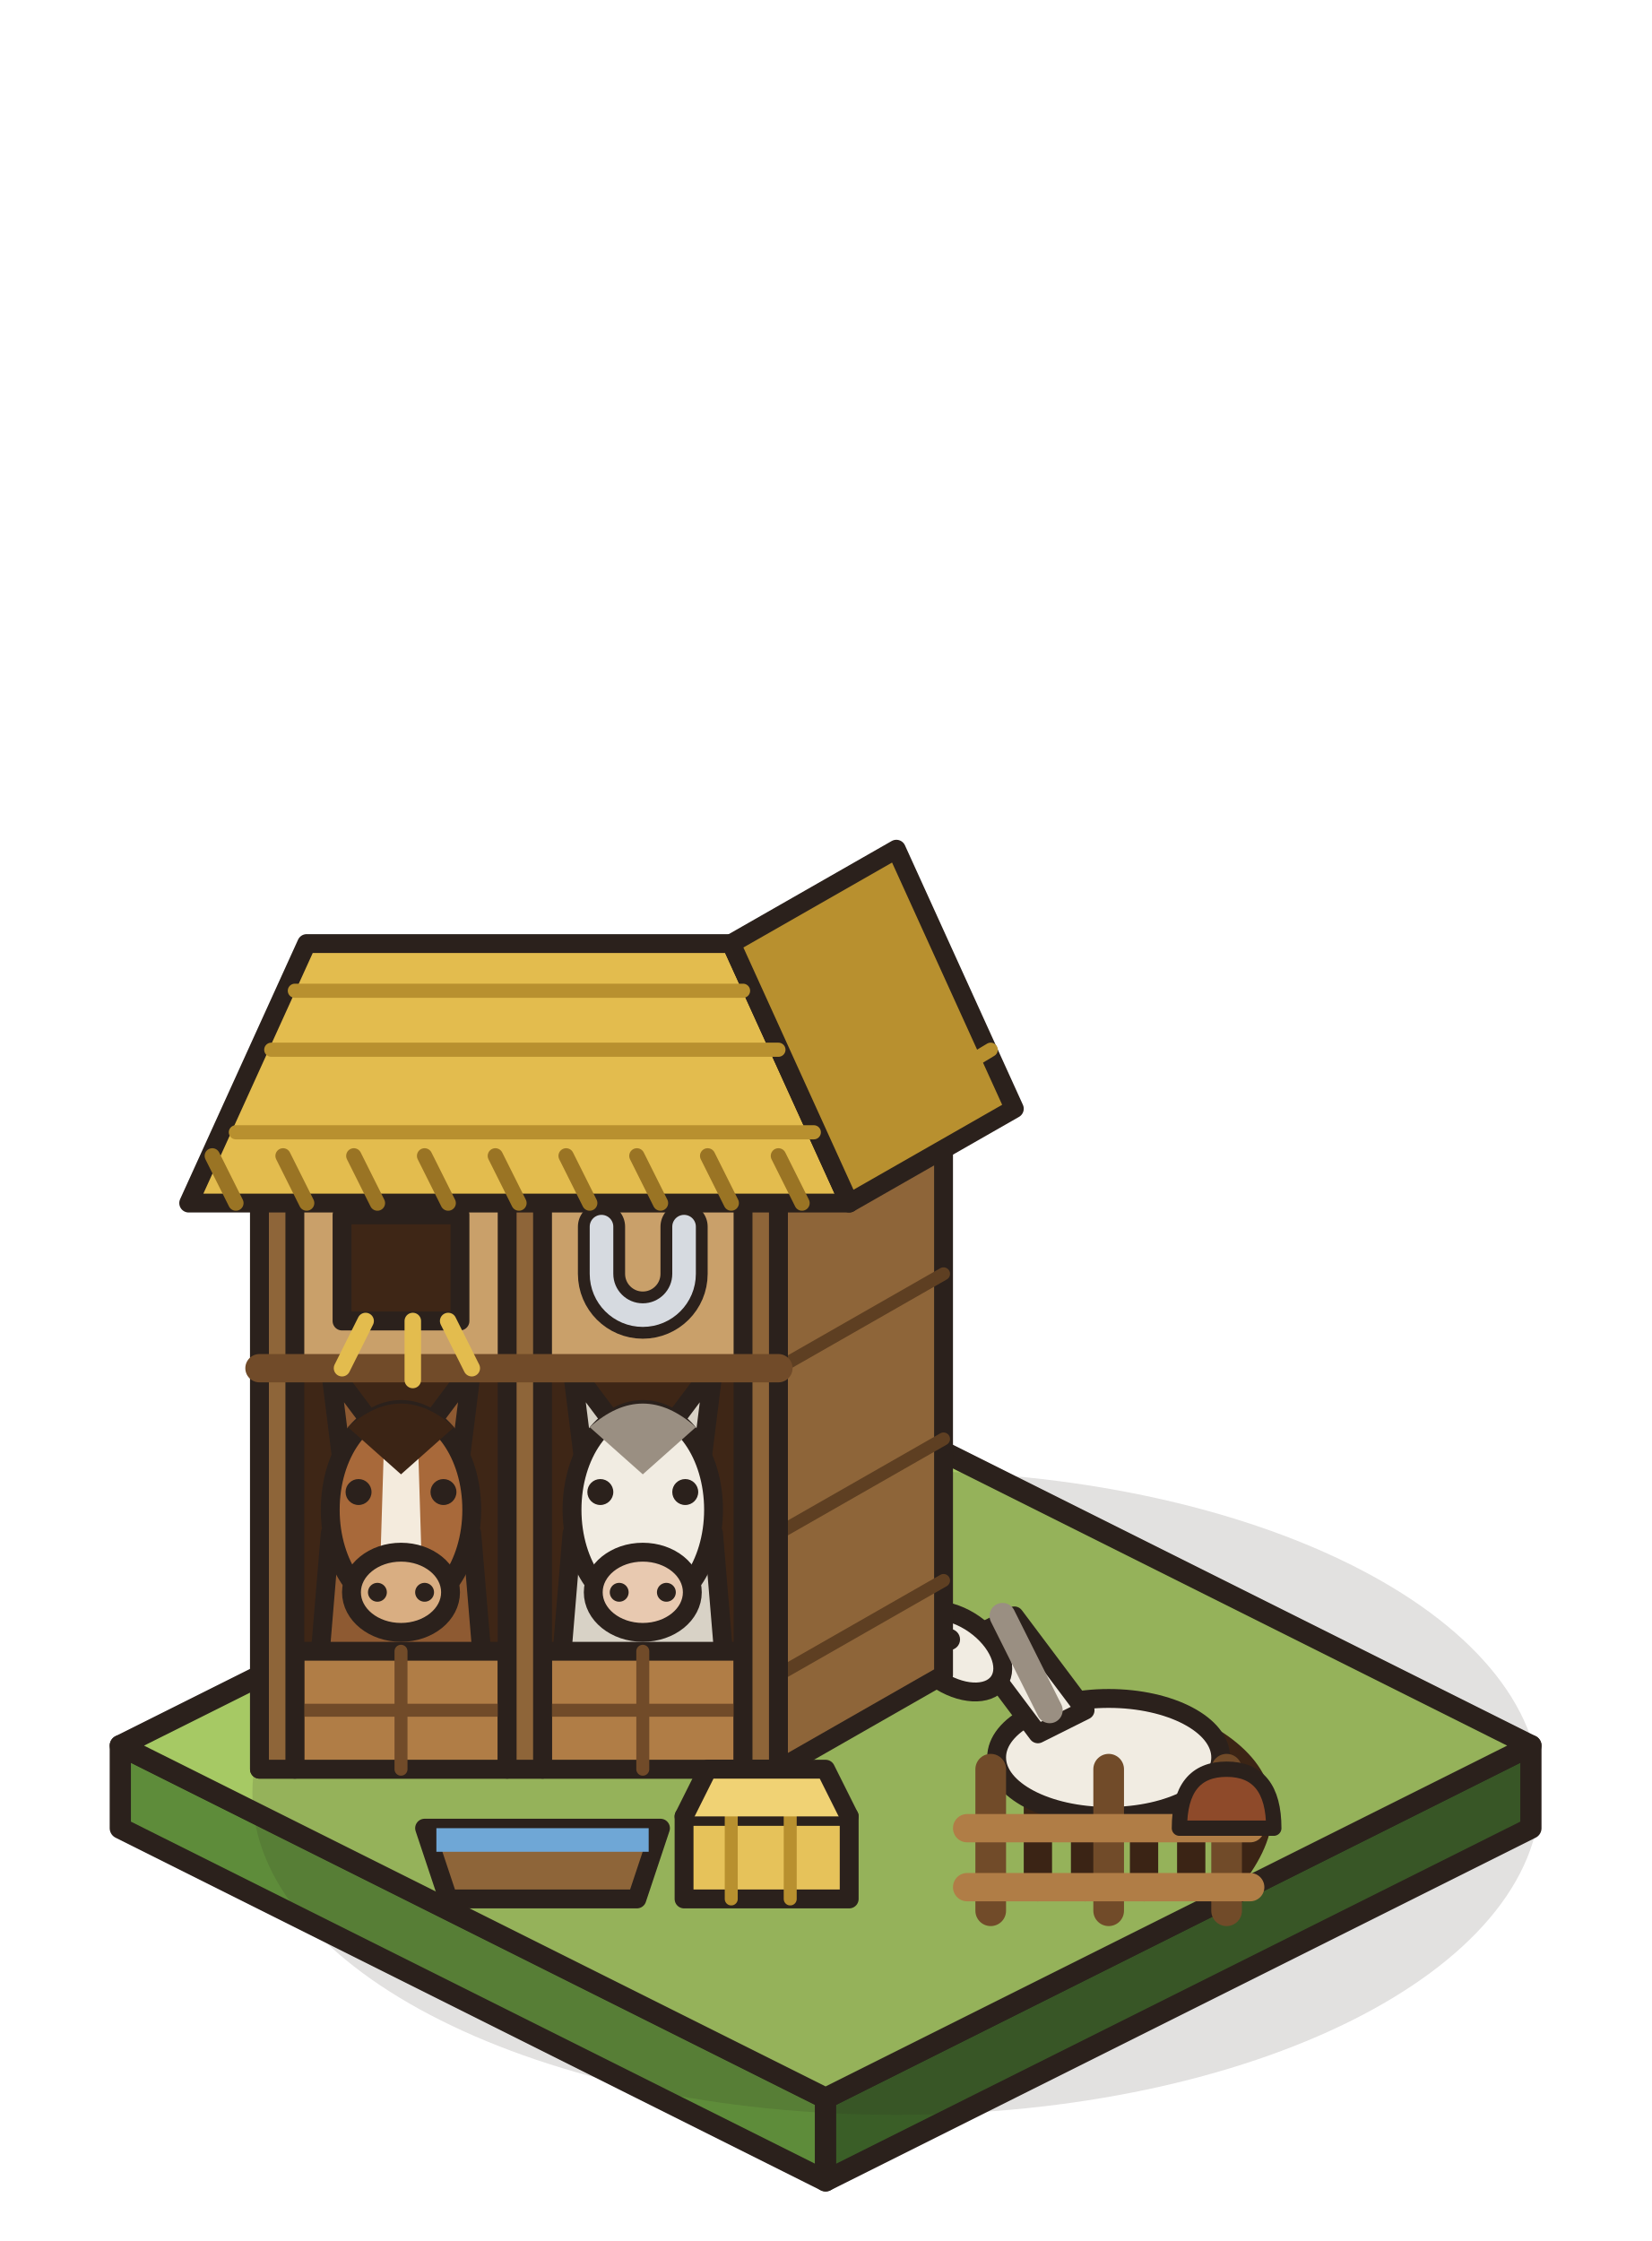
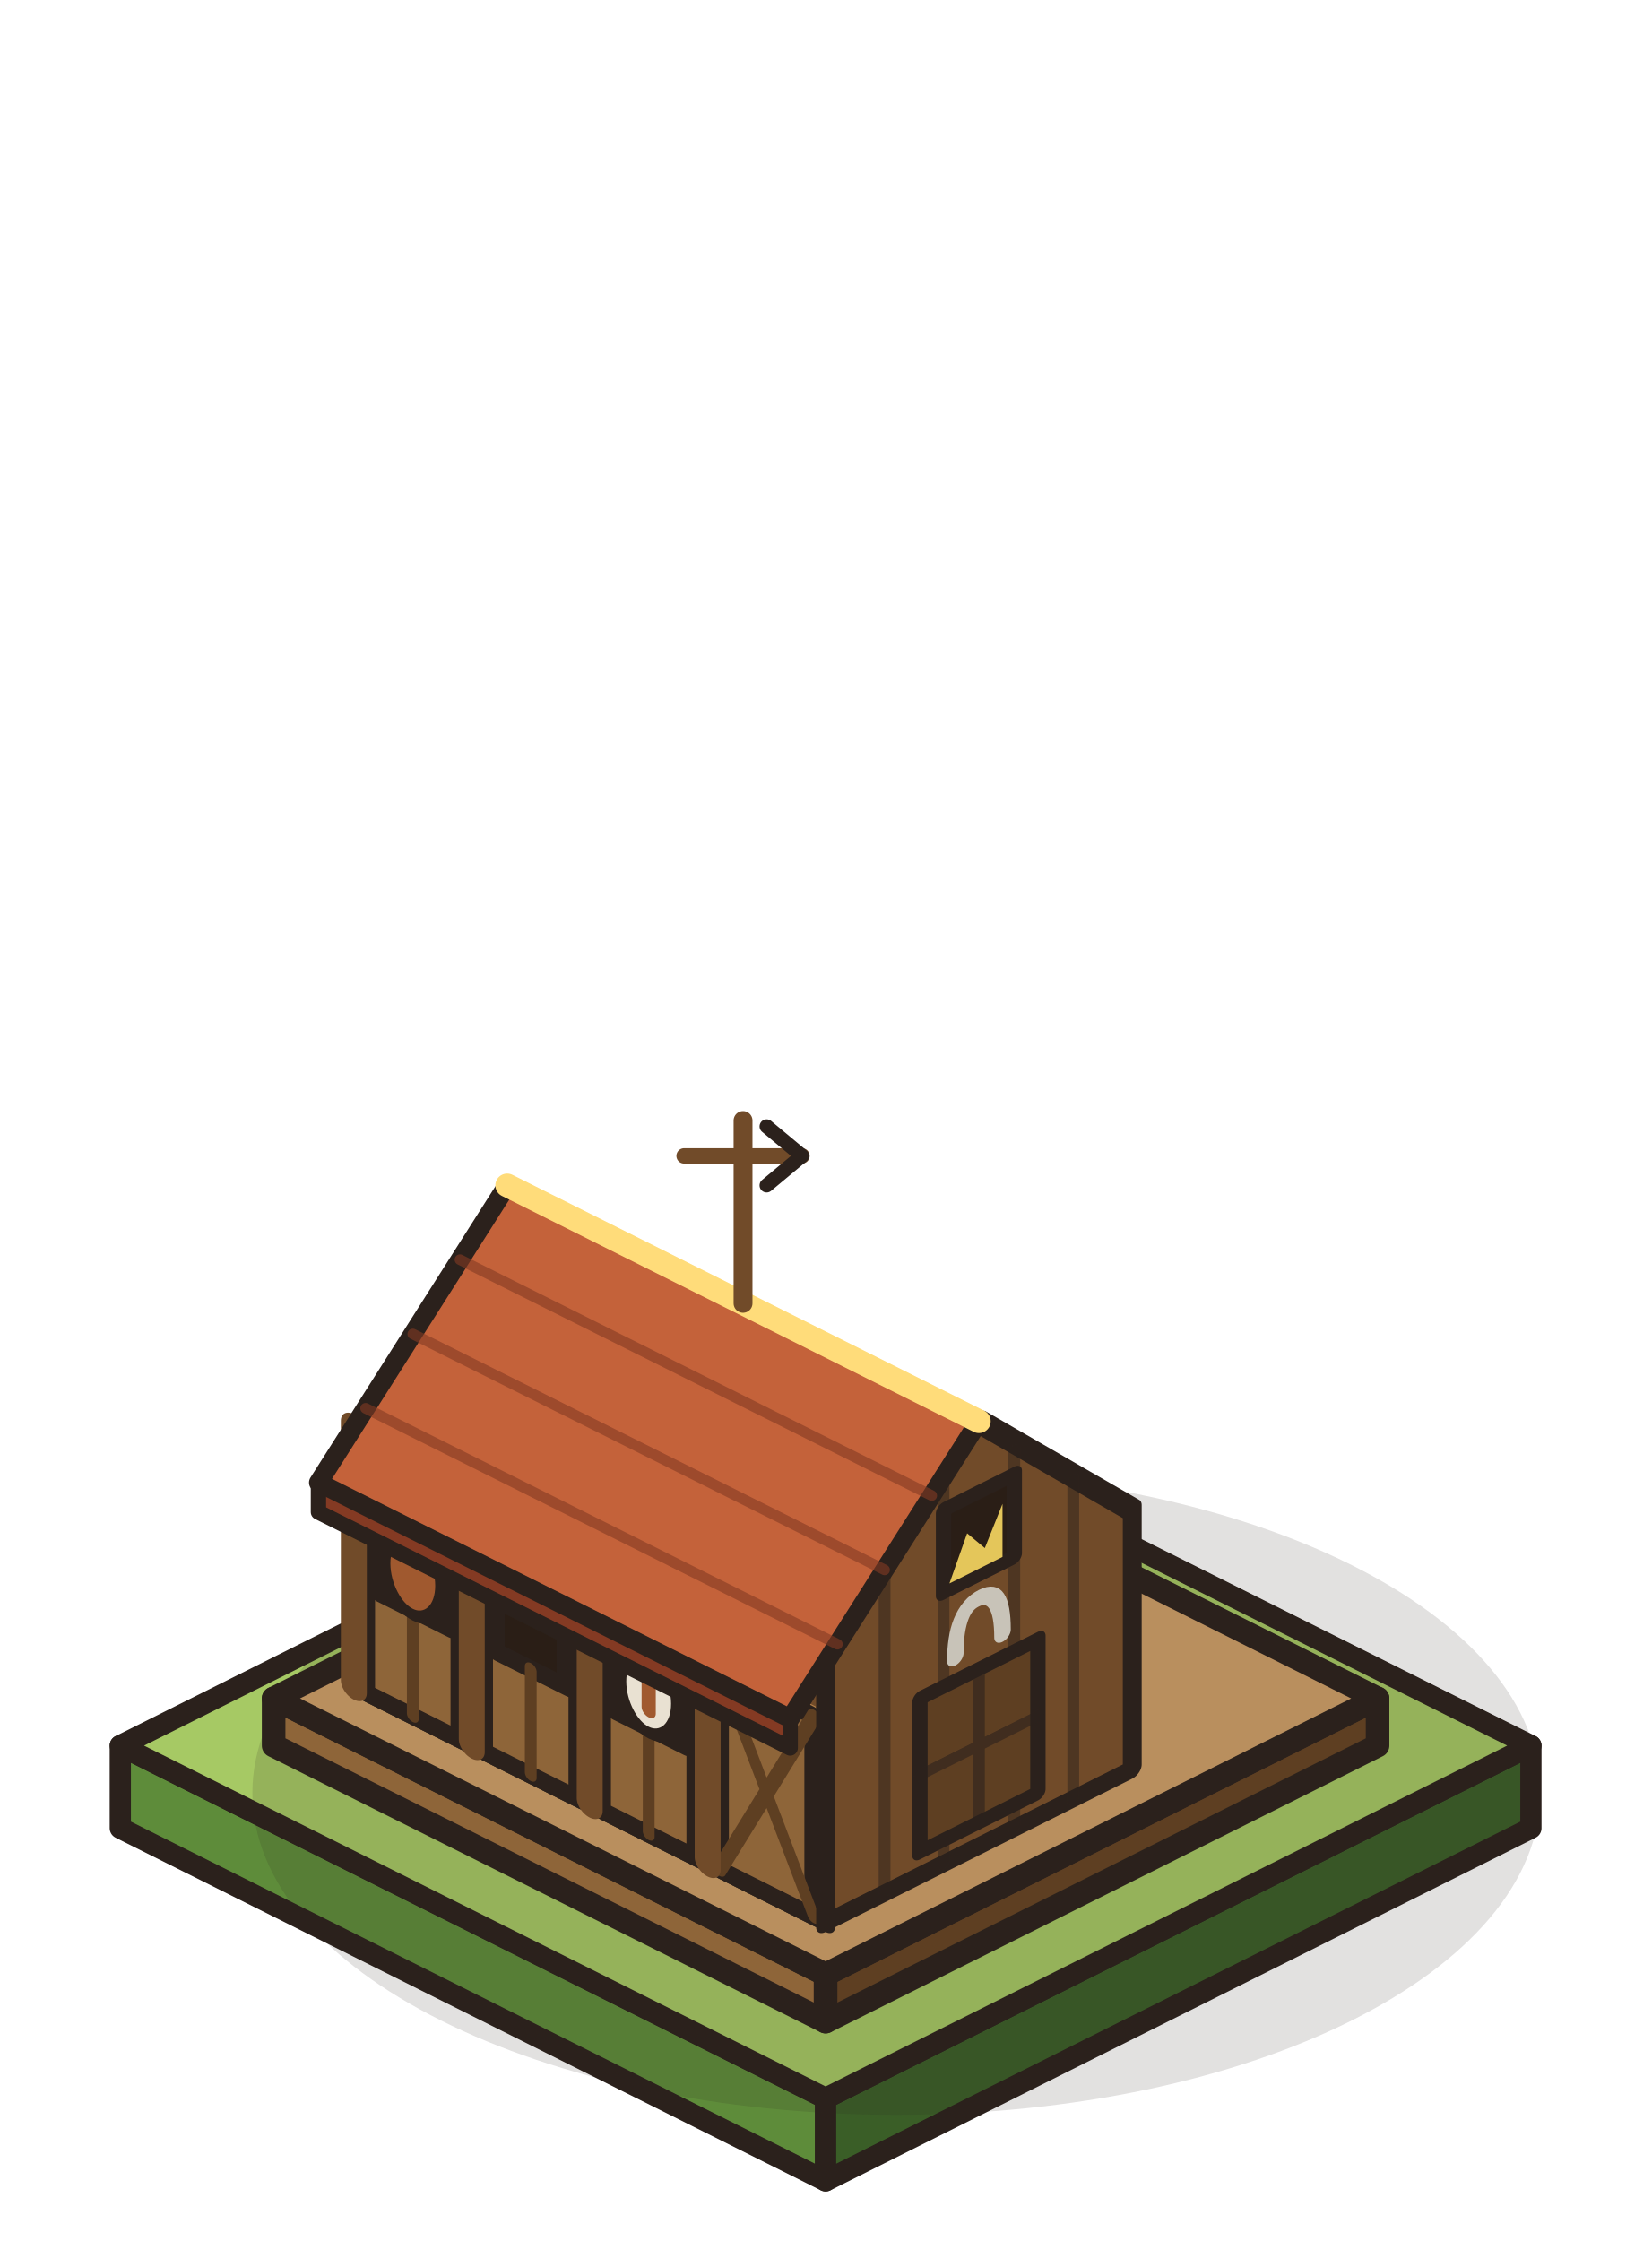
<svg xmlns="http://www.w3.org/2000/svg" viewBox="-70 -122 140 190" width="280" height="380">
  <path d="M-59.8 26L0 55.9L0 62.9L-59.8 33Z" fill="#5E8C3A" stroke="#2B211C" stroke-width="1.8" stroke-linejoin="round" />
  <path d="M59.8 26L0 55.9L0 62.9L59.8 33Z" fill="#3A5E27" stroke="#2B211C" stroke-width="1.8" stroke-linejoin="round" />
  <path d="M0 -3.9L59.8 26L0 55.9L-59.8 26Z" fill="#A6C964" stroke="#2B211C" stroke-width="1.8" stroke-linejoin="round" />
  <ellipse cx="6" cy="30" rx="54.6" ry="27.3" fill="#2B211C" opacity="0.14" />
  <g stroke="#2B211C" stroke-width="1.6" stroke-linejoin="round" stroke-linecap="round">
-     <g transform="translate(24 27)">
-       <path d="M9 -1Q15 3 11 9" fill="none" stroke="#3B2415" stroke-width="2.6" />
-       <path d="M-6 3V11M-2 4V11M3 4V11M7 3V11" fill="none" stroke="#3B2415" stroke-width="2.4" />
-       <ellipse cx="0" cy="0" rx="9.5" ry="5" fill="#F1ECE2" />
-       <path d="M-6 -2L-12 -10L-8 -12L-2 -4Z" fill="#F1ECE2" />
-       <ellipse cx="-13" cy="-9" rx="4.5" ry="2.8" transform="rotate(35 -13 -9)" fill="#F1ECE2" />
-       <path d="M-9 -12L-5 -4" fill="none" stroke="#9A8F82" stroke-width="2.2" />
-       <circle cx="-13.5" cy="-10" r="0.9" fill="#2B211C" stroke="none" />
+     <path d="M-46.8 22L0 45.4L0 49.4L-46.8 26Z" fill="#8E6539" stroke-width="2" />
+     <path d="M46.8 22L0 45.4L0 49.4L46.8 26Z" fill="#5E3F22" stroke-width="2" />
+     <path d="M0 -1.4L46.8 22L0 45.4L-46.8 22Z" fill="#B98F5E" stroke-width="2" />
+     <g transform="matrix(1 .5 0 -1 0 41)">
+       <rect x="-40" y="0" width="40" height="22" fill="#B07D46" />
+       <path d="M-40 19H0" fill="none" stroke="#714B29" stroke-width="2.200" />
+       <rect x="-39" y="0" width="8" height="17" fill="#8E6539" />
+       <rect x="-38" y="9" width="6" height="7" fill="#2A1E16" />
+       <path d="M-35 0V9" fill="none" stroke="#5E3F22" stroke-width="1" />
+       <ellipse cx="-35" cy="12" rx="2.400" ry="3.400" fill="#A0592F" stroke-width="1" />
+       <path d="M-37 14.800L-37.200 17.500L-35.600 15.600ZM-33 14.800L-32.800 17.500L-34.400 15.600Z" fill="#A0592F" stroke-width=".8" />
+       <rect x="-29" y="0" width="8" height="17" fill="#8E6539" />
+       <rect x="-28" y="9" width="6" height="7" fill="#2A1E16" />
+       <path d="M-25 0V9" fill="none" stroke="#5E3F22" stroke-width="1" />
+       <rect x="-19" y="0" width="8" height="17" fill="#8E6539" />
+       <rect x="-18" y="9" width="6" height="7" fill="#2A1E16" />
+       <path d="M-15 0V9" fill="none" stroke="#5E3F22" stroke-width="1" />
+       <ellipse cx="-15" cy="12" rx="2.400" ry="3.400" fill="#E9E1D2" stroke-width="1" />
+       <path d="M-17 14.800L-17.200 17.500L-15.600 15.600ZM-13 14.800L-12.800 17.500L-14.400 15.600Z" fill="#E9E1D2" stroke-width=".8" />
+       <path d="M-15 10.500V13.500" fill="none" stroke="#A0592F" stroke-width="1.200" />
+       <rect x="-9" y="0" width="8" height="17" fill="#8E6539" />
+       <path d="M-9 0L-1 17M-9 17L-1 0" fill="none" stroke="#5E3F22" stroke-width="1.100" />
+       <path d="M-40 0V22M-30 0V22M-20 0V22M-10 0V22" fill="none" stroke="#714B29" stroke-width="2.200" />
    </g>
-     <path d="M-4 28L10 20V-30L-4 -22Z" fill="#8E6539" />
-     <path d="M-4 20L10 12M-4 8L10 0M-4 -6L10 -14" fill="none" stroke="#5E3F22" stroke-width="1.1" />
-     <path d="M-48 28V-22H-4V28Z" fill="#C9A06A" />
-     <rect x="-45" y="-6" width="18" height="34" fill="#3E2616" stroke="none" />
-     <rect x="-24" y="-6" width="17" height="34" fill="#3E2616" stroke="none" />
-     <g transform="translate(-36 6)">
-       <path d="M-7 14L-6 2H6L7 14Z" fill="#8E5A32" />
-       <path d="M-5 -4L-6 -12L-1.5 -6ZM5 -4L6 -12L1.5 -6Z" fill="#8E5A32" />
-       <ellipse cx="0" cy="0" rx="6" ry="8.5" fill="#A8693A" />
-       <path d="M-1.4 -7H1.4L1.8 6H-1.8Z" fill="#F4EBDD" stroke="none" />
-       <ellipse cx="0" cy="7" rx="4.2" ry="3.4" fill="#D9AE82" />
-       <path d="M-2 7H-2M2 7H2" fill="none" stroke-width="1.6" />
-       <circle cx="-3.6" cy="-1.5" r="1.1" fill="#2B211C" stroke="none" />
-       <circle cx="3.6" cy="-1.5" r="1.1" fill="#2B211C" stroke="none" />
-       <path d="M-4.5 -7Q0 -11 4.5 -7L0 -3Z" fill="#3B2415" stroke="none" />
+     <g transform="matrix(1 -.5 0 -1 0 41)">
+       <path d="M0 0H26V22L13 36L0 22Z" fill="#714B29" />
+       <path d="M5 0V27M10 0V32M16 0V32M21 0V27" fill="none" stroke="#2B211C" stroke-width="1" opacity=".5" />
+       <rect x="10" y="23" width="6" height="7" fill="#2A1E16" stroke-width="1.300" />
+       <path d="M10.500 23.500L12 27L13.500 25L15 28V23.500Z" fill="#E4C65A" stroke="none" />
+       <rect x="8" y="2" width="10" height="13" fill="#5E3F22" stroke-width="1.300" />
+       <path d="M13 2V15M8 8.500H18" fill="none" stroke="#2B211C" stroke-width="1" opacity=".6" />
+       <path d="M11 17Q11 21 13 21Q15 21 15 17" fill="none" stroke="#C8C3B8" stroke-width="1.400" />
    </g>
-     <g transform="translate(-15.5 6)">
-       <path d="M-7 14L-6 2H6L7 14Z" fill="#D8D2C6" />
-       <path d="M-5 -4L-6 -12L-1.5 -6ZM5 -4L6 -12L1.5 -6Z" fill="#D8D2C6" />
-       <ellipse cx="0" cy="0" rx="6" ry="8.5" fill="#F1ECE2" />
-       <ellipse cx="0" cy="7" rx="4.2" ry="3.4" fill="#E8C9B0" />
-       <path d="M-2 7H-2M2 7H2" fill="none" stroke-width="1.6" />
-       <circle cx="-3.6" cy="-1.5" r="1.1" fill="#2B211C" stroke="none" />
-       <circle cx="3.6" cy="-1.5" r="1.1" fill="#2B211C" stroke="none" />
-       <path d="M-4.5 -7Q0 -11 4.5 -7L0 -3Z" fill="#9A8F82" stroke="none" />
-     </g>
-     <path d="M-45 28V18H-27V28Z" fill="#B07D46" />
-     <path d="M-36 18V28M-45 23H-27" fill="none" stroke="#714B29" stroke-width="1.1" />
-     <path d="M-24 28V18H-7V28Z" fill="#B07D46" />
-     <path d="M-15.5 18V28M-24 23H-7" fill="none" stroke="#714B29" stroke-width="1.1" />
-     <rect x="-48" y="-22" width="3" height="50" fill="#8E6539" />
-     <rect x="-27" y="-22" width="3" height="50" fill="#8E6539" />
-     <rect x="-7" y="-22" width="3" height="50" fill="#8E6539" />
-     <path d="M-48 -6H-4" fill="none" stroke="#714B29" stroke-width="2.4" />
-     <rect x="-41" y="-19" width="10" height="9" fill="#3E2616" />
-     <path d="M-39 -10L-41 -6M-35 -10L-35 -5M-32 -10L-30 -6" fill="none" stroke="#E3BC4E" stroke-width="1.4" />
-     <path d="M-19 -18V-14A3.5 3.5 0 0 0 -12 -14V-18" fill="none" stroke="#2B211C" stroke-width="4" />
-     <path d="M-19 -18V-14A3.5 3.5 0 0 0 -12 -14V-18" fill="none" stroke="#D6DAE0" stroke-width="2" />
-     <path d="M-54 -20L-44 -42H-8L2 -20Z" fill="#E3BC4E" />
-     <path d="M2 -20L16 -28L6 -50L-8 -42Z" fill="#B8902F" />
-     <path d="M-50 -26H-1M-47 -33H-4M-45 -38H-7M4 -27L14 -33M3 -33L10 -37" fill="none" stroke="#B8902F" stroke-width="1.2" />
-     <path d="M-52 -24L-50 -20M-46 -24L-44 -20M-40 -24L-38 -20M-34 -24L-32 -20M-28 -24L-26 -20M-22 -24L-20 -20M-16 -24L-14 -20M-10 -24L-8 -20M-4 -24L-2 -20" fill="none" stroke="#9A7424" stroke-width="1.3" />
-     <path d="M14 40V28M24 40V28M34 40V28" fill="none" stroke="#714B29" stroke-width="2.6" />
-     <path d="M12 33H36M12 38H36" fill="none" stroke="#B07D46" stroke-width="2.4" />
-     <path d="M30 33Q30 28 34 28Q38 28 38 33Z" fill="#8E4A2A" stroke-width="1.3" />
-     <path d="M-34 33H-14L-16 39H-32Z" fill="#8E6539" />
-     <path d="M-33 33H-15V35H-33Z" fill="#6FA7D6" stroke="none" />
-     <path d="M-12 39V32H2V39Z" fill="#E6C25A" />
-     <path d="M-8 32V39M-3 32V39" fill="none" stroke="#B8902F" stroke-width="1.1" />
-     <path d="M-12 32L-10 28H0L2 32" fill="#F0D274" />
+     <path d="M-43 3.700L-3 23.700V26.200L-43 6.200Z" fill="#843A23" stroke-width="1.300" />
+     <path d="M-43 3.700L-3 23.700L13 -1.500L-27 -21.500Z" fill="#C4623A" />
+     <path d="M-39 -2.600L1 17.400M-35 -8.900L5 11.100M-31 -15.200L9 4.800" fill="none" stroke="#843A23" stroke-width=".9" opacity=".6" />
+     <path d="M-27 -21.500L13 -1.500" fill="none" stroke="#FFDC7A" stroke-width="2" />
+     <path d="M-7 -11.500V-27" fill="none" stroke="#714B29" stroke-width="1.600" />
+     <path d="M-12 -24L-2 -24" fill="none" stroke="#714B29" stroke-width="1.300" />
+     <path d="M-2 -24L-5 -26.500M-2 -24L-5 -21.500" fill="none" stroke-width="1.200" />
  </g>
</svg>
